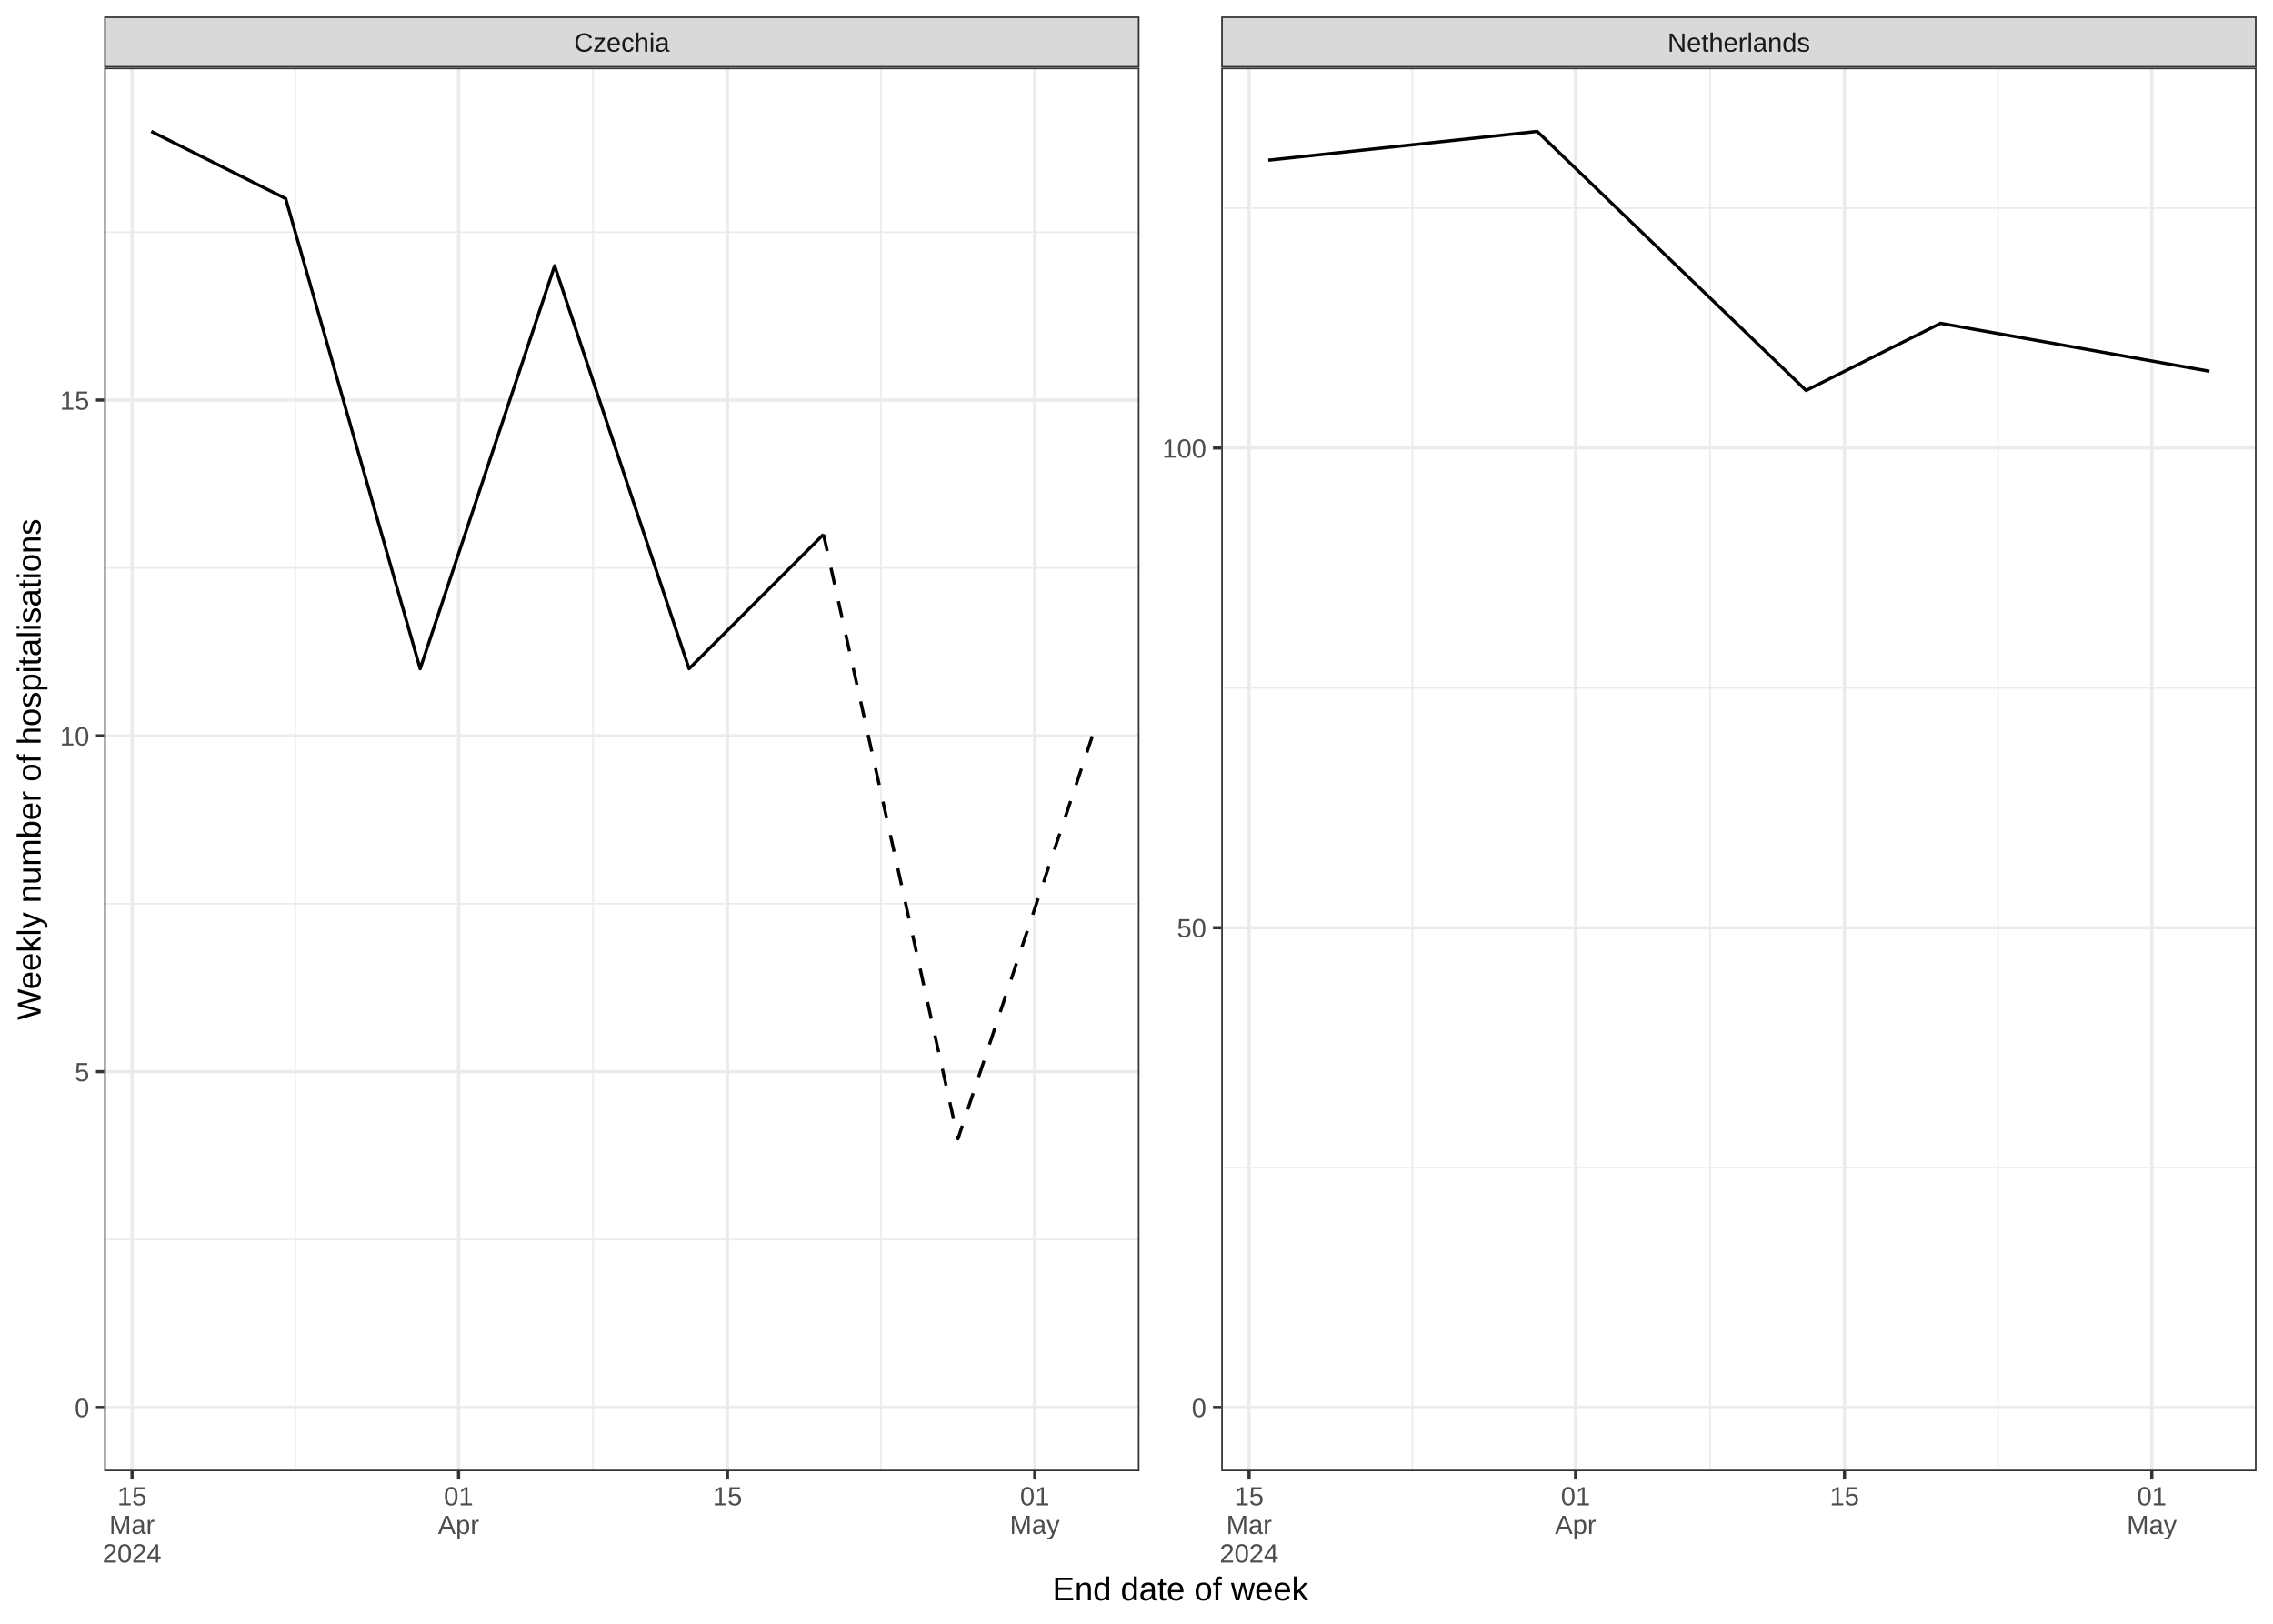
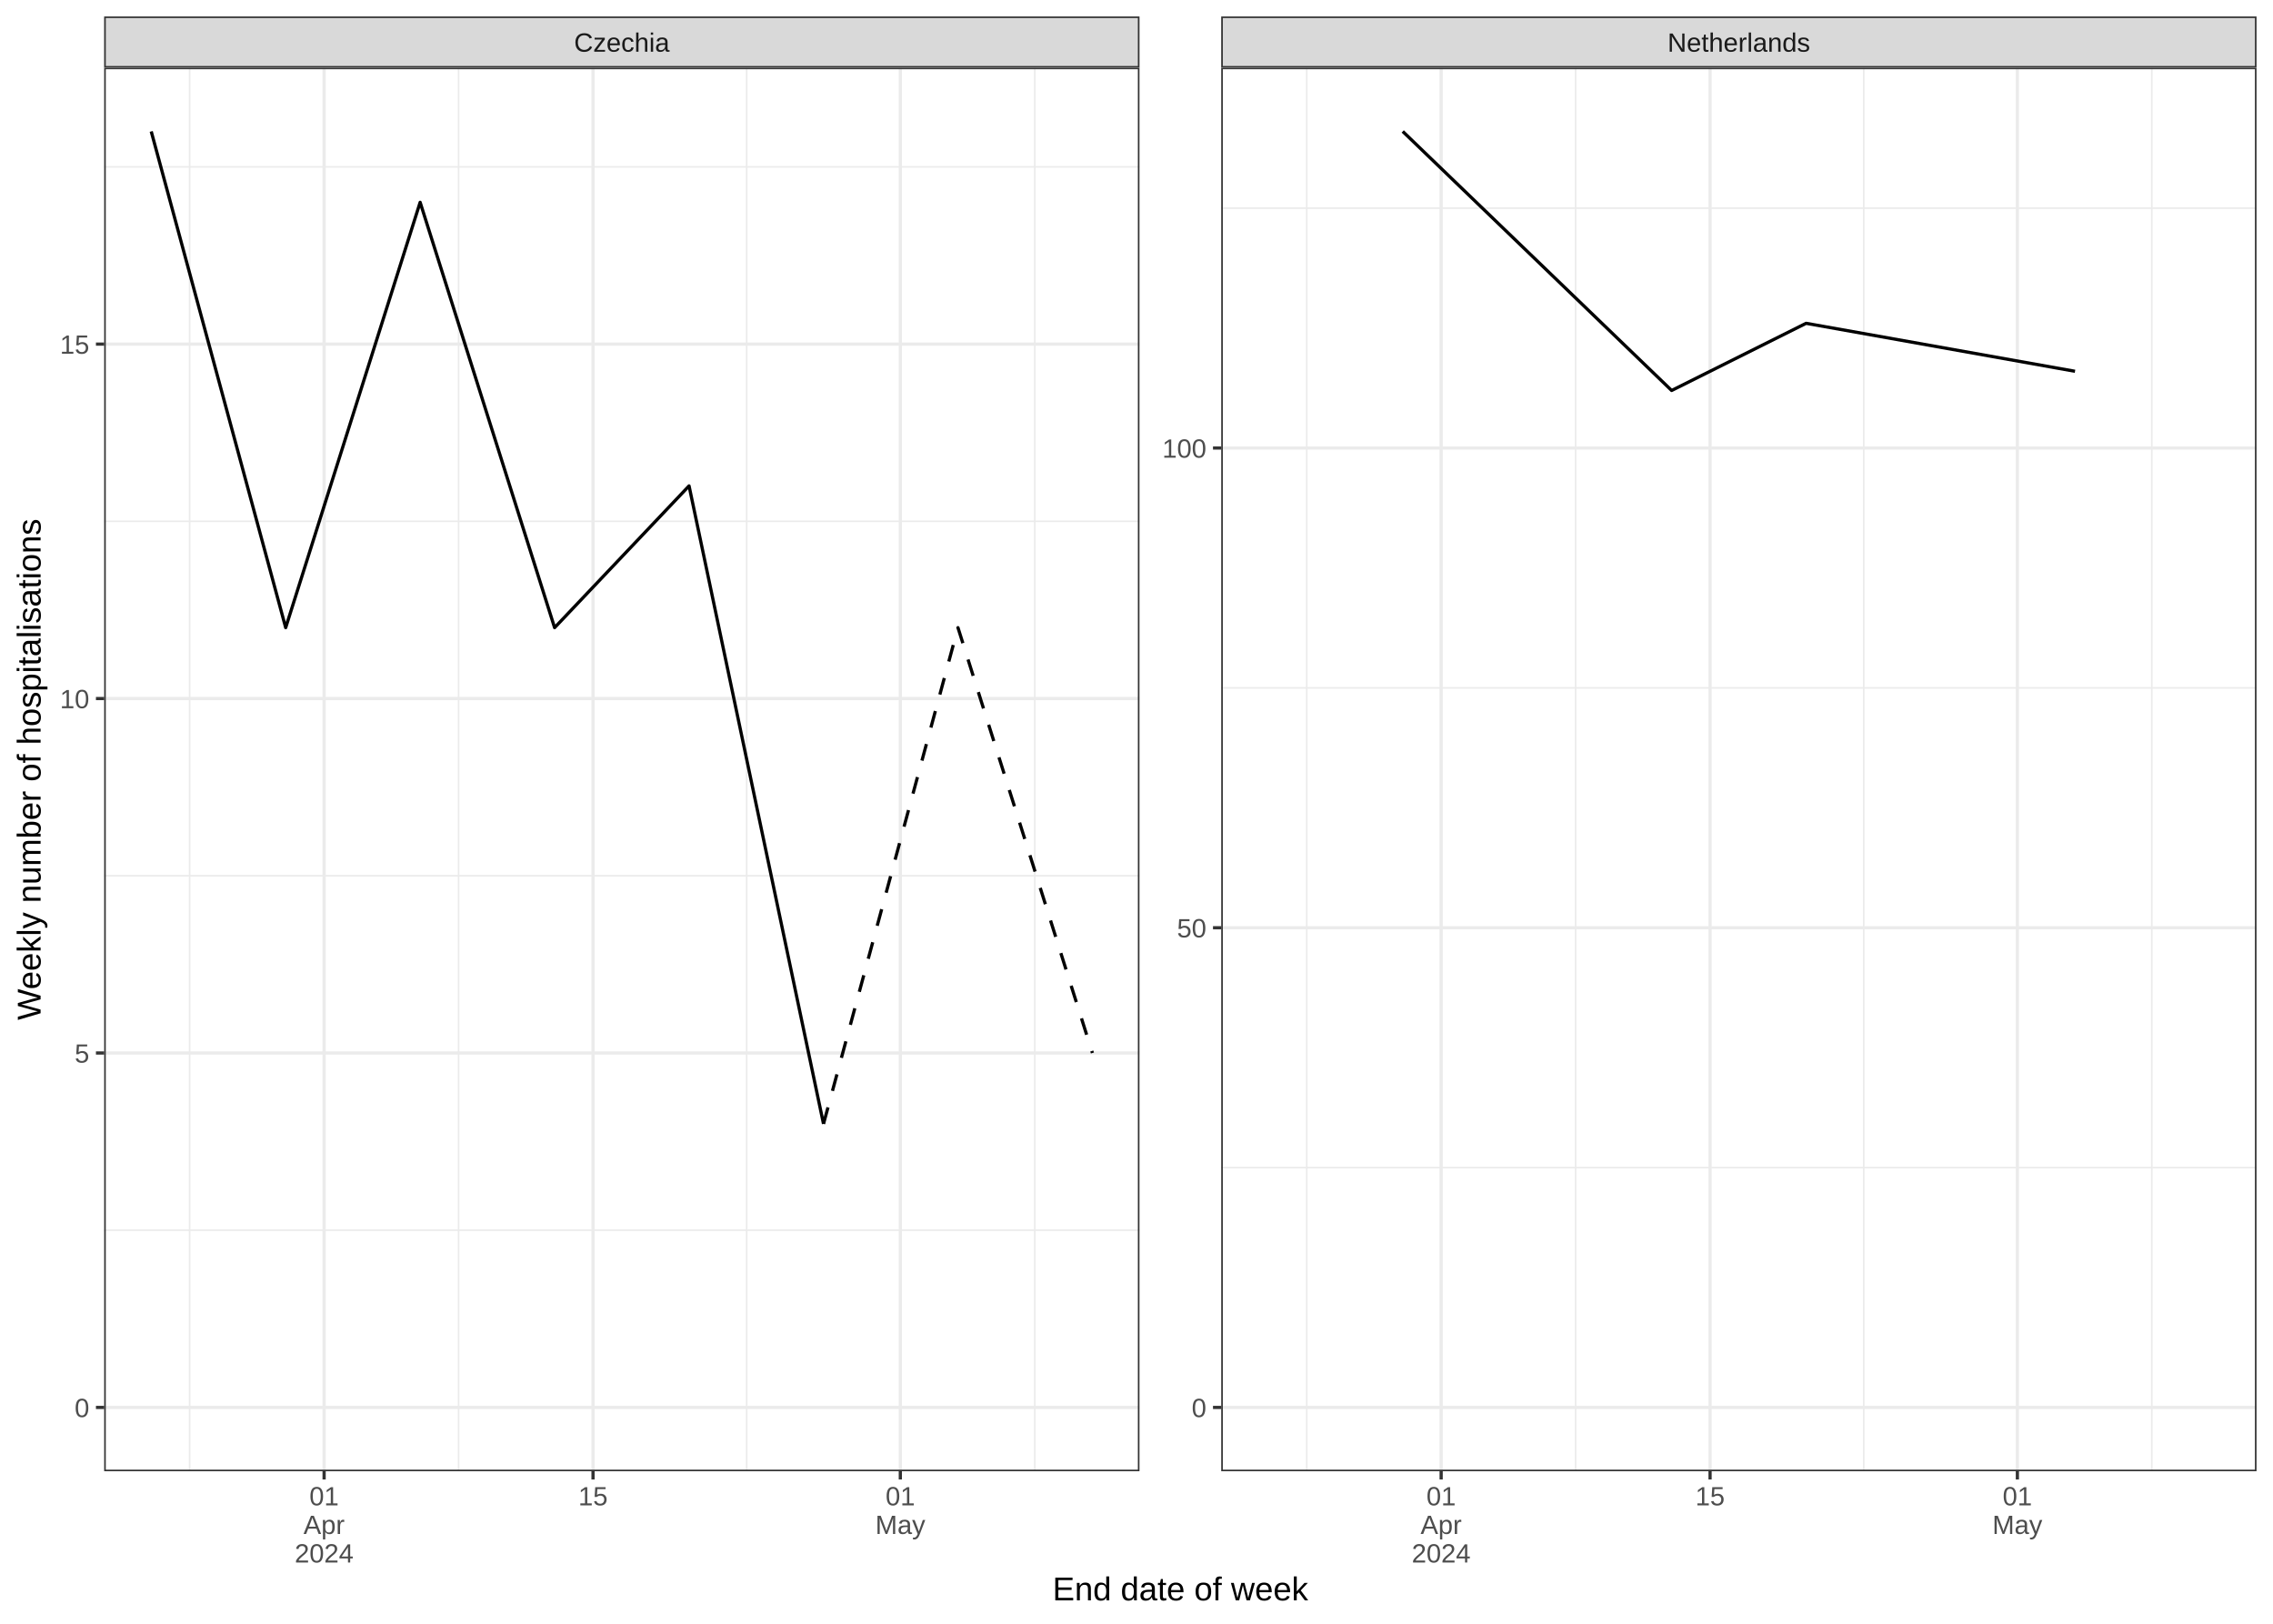
<svg xmlns="http://www.w3.org/2000/svg" class="svglite" width="756.00pt" height="540.00pt" viewBox="0 0 756.00 540.00">
  <defs>
    <style type="text/css">
    .svglite line, .svglite polyline, .svglite polygon, .svglite path, .svglite rect, .svglite circle {
      fill: none;
      stroke: #000000;
      stroke-linecap: round;
      stroke-linejoin: round;
      stroke-miterlimit: 10.00;
    }
    .svglite text {
      white-space: pre;
    }
  </style>
  </defs>
  <rect width="100%" height="100%" style="stroke: none; fill: #FFFFFF;" />
  <defs>
    <clipPath id="cpMC4wMHw3NTYuMDB8MC4wMHw1NDAuMDA=">
      <rect x="0.00" y="0.00" width="756.00" height="540.00" />
    </clipPath>
  </defs>
  <g clip-path="url(#cpMC4wMHw3NTYuMDB8MC4wMHw1NDAuMDA=)">
    <rect x="0.00" y="0.00" width="756.00" height="540.00" style="stroke-width: 1.07; stroke: #FFFFFF; fill: #FFFFFF;" />
  </g>
  <defs>
    <clipPath id="cpMzQuNjV8Mzc4Ljk5fDIyLjQ5fDQ4OS4yOQ==">
      <rect x="34.65" y="22.49" width="344.34" height="466.80" />
    </clipPath>
  </defs>
  <g clip-path="url(#cpMzQuNjV8Mzc4Ljk5fDIyLjQ5fDQ4OS4yOQ==)">
    <rect x="34.65" y="22.49" width="344.34" height="466.80" style="stroke-width: 1.07; stroke: none; fill: #FFFFFF;" />
-     <polyline points="34.65,412.23 378.99,412.23 " style="stroke-width: 0.53; stroke: #EBEBEB; stroke-linecap: butt;" />
-     <polyline points="34.65,300.56 378.99,300.56 " style="stroke-width: 0.53; stroke: #EBEBEB; stroke-linecap: butt;" />
-     <polyline points="34.65,188.88 378.99,188.88 " style="stroke-width: 0.53; stroke: #EBEBEB; stroke-linecap: butt;" />
-     <polyline points="34.65,77.21 378.99,77.21 " style="stroke-width: 0.53; stroke: #EBEBEB; stroke-linecap: butt;" />
-     <polyline points="98.22,489.29 98.22,22.49 " style="stroke-width: 0.53; stroke: #EBEBEB; stroke-linecap: butt;" />
-     <polyline points="197.24,489.29 197.24,22.49 " style="stroke-width: 0.53; stroke: #EBEBEB; stroke-linecap: butt;" />
-     <polyline points="293.06,489.29 293.06,22.49 " style="stroke-width: 0.53; stroke: #EBEBEB; stroke-linecap: butt;" />
+     <polyline points="34.65,409.13 378.99,409.13 " style="stroke-width: 0.53; stroke: #EBEBEB; stroke-linecap: butt;" />
+     <polyline points="34.65,291.25 378.99,291.25 " style="stroke-width: 0.53; stroke: #EBEBEB; stroke-linecap: butt;" />
+     <polyline points="34.65,173.37 378.99,173.37 " style="stroke-width: 0.53; stroke: #EBEBEB; stroke-linecap: butt;" />
+     <polyline points="34.65,55.50 378.99,55.50 " style="stroke-width: 0.53; stroke: #EBEBEB; stroke-linecap: butt;" />
+     <polyline points="63.08,489.29 63.08,22.49 " style="stroke-width: 0.53; stroke: #EBEBEB; stroke-linecap: butt;" />
+     <polyline points="152.52,489.29 152.52,22.49 " style="stroke-width: 0.53; stroke: #EBEBEB; stroke-linecap: butt;" />
+     <polyline points="248.34,489.29 248.34,22.49 " style="stroke-width: 0.53; stroke: #EBEBEB; stroke-linecap: butt;" />
+     <polyline points="344.17,489.29 344.17,22.49 " style="stroke-width: 0.53; stroke: #EBEBEB; stroke-linecap: butt;" />
    <polyline points="34.65,468.07 378.99,468.07 " style="stroke-width: 1.07; stroke: #EBEBEB; stroke-linecap: butt;" />
-     <polyline points="34.65,356.40 378.99,356.40 " style="stroke-width: 1.07; stroke: #EBEBEB; stroke-linecap: butt;" />
-     <polyline points="34.65,244.72 378.99,244.72 " style="stroke-width: 1.07; stroke: #EBEBEB; stroke-linecap: butt;" />
-     <polyline points="34.65,133.05 378.99,133.05 " style="stroke-width: 1.07; stroke: #EBEBEB; stroke-linecap: butt;" />
-     <polyline points="43.91,489.29 43.91,22.49 " style="stroke-width: 1.07; stroke: #EBEBEB; stroke-linecap: butt;" />
-     <polyline points="152.52,489.29 152.52,22.49 " style="stroke-width: 1.07; stroke: #EBEBEB; stroke-linecap: butt;" />
-     <polyline points="241.96,489.29 241.96,22.49 " style="stroke-width: 1.07; stroke: #EBEBEB; stroke-linecap: butt;" />
-     <polyline points="344.17,489.29 344.17,22.49 " style="stroke-width: 1.07; stroke: #EBEBEB; stroke-linecap: butt;" />
-     <polyline points="50.30,43.71 95.02,66.04 139.74,222.39 184.46,88.38 229.18,222.39 273.90,177.72 " style="stroke-width: 1.07; stroke-linecap: butt;" />
-     <polyline points="273.90,177.72 318.62,378.73 363.34,244.72 " style="stroke-width: 1.07; stroke-dasharray: 5.69,5.69; stroke-linecap: butt;" />
+     <polyline points="34.65,350.19 378.99,350.19 " style="stroke-width: 1.07; stroke: #EBEBEB; stroke-linecap: butt;" />
+     <polyline points="34.65,232.31 378.99,232.31 " style="stroke-width: 1.07; stroke: #EBEBEB; stroke-linecap: butt;" />
+     <polyline points="34.65,114.44 378.99,114.44 " style="stroke-width: 1.07; stroke: #EBEBEB; stroke-linecap: butt;" />
+     <polyline points="107.80,489.29 107.80,22.49 " style="stroke-width: 1.07; stroke: #EBEBEB; stroke-linecap: butt;" />
+     <polyline points="197.24,489.29 197.24,22.49 " style="stroke-width: 1.07; stroke: #EBEBEB; stroke-linecap: butt;" />
+     <polyline points="299.45,489.29 299.45,22.49 " style="stroke-width: 1.07; stroke: #EBEBEB; stroke-linecap: butt;" />
+     <polyline points="50.30,43.71 95.02,208.74 139.74,67.28 184.46,208.74 229.18,161.59 273.90,373.77 " style="stroke-width: 1.07; stroke-linecap: butt;" />
+     <polyline points="273.90,373.77 318.62,208.74 363.34,350.19 " style="stroke-width: 1.07; stroke-dasharray: 5.69,5.69; stroke-linecap: butt;" />
    <rect x="34.65" y="22.49" width="344.34" height="466.80" style="stroke-width: 1.07; stroke: #333333;" />
  </g>
  <g clip-path="url(#cpMC4wMHw3NTYuMDB8MC4wMHw1NDAuMDA=)">
</g>
  <defs>
    <clipPath id="cpNDA2LjE4fDc1MC41MnwyMi40OXw0ODkuMjk=">
      <rect x="406.18" y="22.49" width="344.34" height="466.80" />
    </clipPath>
  </defs>
  <g clip-path="url(#cpNDA2LjE4fDc1MC41MnwyMi40OXw0ODkuMjk=)">
    <rect x="406.18" y="22.49" width="344.34" height="466.80" style="stroke-width: 1.07; stroke: none; fill: #FFFFFF;" />
    <polyline points="406.18,388.30 750.52,388.30 " style="stroke-width: 0.53; stroke: #EBEBEB; stroke-linecap: butt;" />
    <polyline points="406.18,228.77 750.52,228.77 " style="stroke-width: 0.53; stroke: #EBEBEB; stroke-linecap: butt;" />
    <polyline points="406.18,69.23 750.52,69.23 " style="stroke-width: 0.53; stroke: #EBEBEB; stroke-linecap: butt;" />
-     <polyline points="469.75,489.29 469.75,22.49 " style="stroke-width: 0.53; stroke: #EBEBEB; stroke-linecap: butt;" />
-     <polyline points="568.77,489.29 568.77,22.49 " style="stroke-width: 0.53; stroke: #EBEBEB; stroke-linecap: butt;" />
-     <polyline points="664.60,489.29 664.60,22.49 " style="stroke-width: 0.53; stroke: #EBEBEB; stroke-linecap: butt;" />
+     <polyline points="434.61,489.29 434.61,22.49 " style="stroke-width: 0.53; stroke: #EBEBEB; stroke-linecap: butt;" />
+     <polyline points="524.05,489.29 524.05,22.49 " style="stroke-width: 0.53; stroke: #EBEBEB; stroke-linecap: butt;" />
+     <polyline points="619.88,489.29 619.88,22.49 " style="stroke-width: 0.53; stroke: #EBEBEB; stroke-linecap: butt;" />
+     <polyline points="715.70,489.29 715.70,22.49 " style="stroke-width: 0.53; stroke: #EBEBEB; stroke-linecap: butt;" />
    <polyline points="406.18,468.07 750.52,468.07 " style="stroke-width: 1.07; stroke: #EBEBEB; stroke-linecap: butt;" />
    <polyline points="406.18,308.53 750.52,308.53 " style="stroke-width: 1.07; stroke: #EBEBEB; stroke-linecap: butt;" />
    <polyline points="406.18,149.00 750.52,149.00 " style="stroke-width: 1.07; stroke: #EBEBEB; stroke-linecap: butt;" />
-     <polyline points="415.45,489.29 415.45,22.49 " style="stroke-width: 1.07; stroke: #EBEBEB; stroke-linecap: butt;" />
-     <polyline points="524.05,489.29 524.05,22.49 " style="stroke-width: 1.07; stroke: #EBEBEB; stroke-linecap: butt;" />
-     <polyline points="613.49,489.29 613.49,22.49 " style="stroke-width: 1.07; stroke: #EBEBEB; stroke-linecap: butt;" />
-     <polyline points="715.70,489.29 715.70,22.49 " style="stroke-width: 1.07; stroke: #EBEBEB; stroke-linecap: butt;" />
-     <polyline points="421.83,53.28 511.27,43.71 600.71,129.86 645.43,107.52 734.87,123.48 " style="stroke-width: 1.07; stroke-linecap: butt;" />
+     <polyline points="479.33,489.29 479.33,22.49 " style="stroke-width: 1.07; stroke: #EBEBEB; stroke-linecap: butt;" />
+     <polyline points="568.77,489.29 568.77,22.49 " style="stroke-width: 1.07; stroke: #EBEBEB; stroke-linecap: butt;" />
+     <polyline points="670.98,489.29 670.98,22.49 " style="stroke-width: 1.07; stroke: #EBEBEB; stroke-linecap: butt;" />
+     <polyline points="466.55,43.71 555.99,129.86 600.71,107.52 690.15,123.48 " style="stroke-width: 1.07; stroke-linecap: butt;" />
    <rect x="406.18" y="22.49" width="344.34" height="466.80" style="stroke-width: 1.07; stroke: #333333;" />
  </g>
  <g clip-path="url(#cpMC4wMHw3NTYuMDB8MC4wMHw1NDAuMDA=)">
</g>
  <defs>
    <clipPath id="cpMzQuNjV8Mzc4Ljk5fDUuNDh8MjIuNDk=">
      <rect x="34.65" y="5.48" width="344.34" height="17.01" />
    </clipPath>
  </defs>
  <g clip-path="url(#cpMzQuNjV8Mzc4Ljk5fDUuNDh8MjIuNDk=)">
    <rect x="34.65" y="5.48" width="344.34" height="17.01" style="stroke-width: 1.07; stroke: #333333; fill: #D9D9D9;" />
    <text x="206.82" y="17.19" text-anchor="middle" style="font-size: 8.80px;fill: #1A1A1A; font-family: &quot;Liberation Sans&quot;;" textLength="34.42px" lengthAdjust="spacingAndGlyphs">Czechia</text>
  </g>
  <g clip-path="url(#cpMC4wMHw3NTYuMDB8MC4wMHw1NDAuMDA=)">
</g>
  <defs>
    <clipPath id="cpNDA2LjE4fDc1MC41Mnw1LjQ4fDIyLjQ5">
      <rect x="406.18" y="5.48" width="344.34" height="17.01" />
    </clipPath>
  </defs>
  <g clip-path="url(#cpNDA2LjE4fDc1MC41Mnw1LjQ4fDIyLjQ5)">
    <rect x="406.18" y="5.48" width="344.34" height="17.01" style="stroke-width: 1.07; stroke: #333333; fill: #D9D9D9;" />
    <text x="578.35" y="17.19" text-anchor="middle" style="font-size: 8.80px;fill: #1A1A1A; font-family: &quot;Liberation Sans&quot;;" textLength="53.63px" lengthAdjust="spacingAndGlyphs">Netherlands</text>
  </g>
  <g clip-path="url(#cpMC4wMHw3NTYuMDB8MC4wMHw1NDAuMDA=)">
-     <polyline points="43.91,492.03 43.91,489.29 " style="stroke-width: 1.07; stroke: #333333; stroke-linecap: butt;" />
-     <polyline points="152.52,492.03 152.52,489.29 " style="stroke-width: 1.07; stroke: #333333; stroke-linecap: butt;" />
-     <polyline points="241.96,492.03 241.96,489.29 " style="stroke-width: 1.07; stroke: #333333; stroke-linecap: butt;" />
-     <polyline points="344.17,492.03 344.17,489.29 " style="stroke-width: 1.07; stroke: #333333; stroke-linecap: butt;" />
-     <text x="43.91" y="500.63" text-anchor="middle" style="font-size: 8.80px;fill: #4D4D4D; font-family: &quot;Liberation Sans&quot;;" textLength="11.19px" lengthAdjust="spacingAndGlyphs">15</text>
-     <text x="43.91" y="510.14" text-anchor="middle" style="font-size: 8.80px;fill: #4D4D4D; font-family: &quot;Liberation Sans&quot;;" textLength="16.60px" lengthAdjust="spacingAndGlyphs">Mar</text>
-     <text x="43.91" y="519.64" text-anchor="middle" style="font-size: 8.80px;fill: #4D4D4D; font-family: &quot;Liberation Sans&quot;;" textLength="22.38px" lengthAdjust="spacingAndGlyphs">2024</text>
-     <text x="152.52" y="500.63" text-anchor="middle" style="font-size: 8.80px;fill: #4D4D4D; font-family: &quot;Liberation Sans&quot;;" textLength="11.19px" lengthAdjust="spacingAndGlyphs">01</text>
-     <text x="152.52" y="510.14" text-anchor="middle" style="font-size: 8.80px;fill: #4D4D4D; font-family: &quot;Liberation Sans&quot;;" textLength="15.22px" lengthAdjust="spacingAndGlyphs">Apr</text>
-     <text x="241.96" y="500.63" text-anchor="middle" style="font-size: 8.80px;fill: #4D4D4D; font-family: &quot;Liberation Sans&quot;;" textLength="11.19px" lengthAdjust="spacingAndGlyphs">15</text>
-     <text x="344.17" y="500.63" text-anchor="middle" style="font-size: 8.80px;fill: #4D4D4D; font-family: &quot;Liberation Sans&quot;;" textLength="11.19px" lengthAdjust="spacingAndGlyphs">01</text>
-     <text x="344.17" y="510.14" text-anchor="middle" style="font-size: 8.80px;fill: #4D4D4D; font-family: &quot;Liberation Sans&quot;;" textLength="18.19px" lengthAdjust="spacingAndGlyphs">May</text>
-     <polyline points="415.45,492.03 415.45,489.29 " style="stroke-width: 1.07; stroke: #333333; stroke-linecap: butt;" />
-     <polyline points="524.05,492.03 524.05,489.29 " style="stroke-width: 1.07; stroke: #333333; stroke-linecap: butt;" />
-     <polyline points="613.49,492.03 613.49,489.29 " style="stroke-width: 1.07; stroke: #333333; stroke-linecap: butt;" />
-     <polyline points="715.70,492.03 715.70,489.29 " style="stroke-width: 1.07; stroke: #333333; stroke-linecap: butt;" />
-     <text x="415.45" y="500.63" text-anchor="middle" style="font-size: 8.80px;fill: #4D4D4D; font-family: &quot;Liberation Sans&quot;;" textLength="11.19px" lengthAdjust="spacingAndGlyphs">15</text>
-     <text x="415.45" y="510.14" text-anchor="middle" style="font-size: 8.80px;fill: #4D4D4D; font-family: &quot;Liberation Sans&quot;;" textLength="16.60px" lengthAdjust="spacingAndGlyphs">Mar</text>
-     <text x="415.45" y="519.64" text-anchor="middle" style="font-size: 8.80px;fill: #4D4D4D; font-family: &quot;Liberation Sans&quot;;" textLength="22.38px" lengthAdjust="spacingAndGlyphs">2024</text>
-     <text x="524.05" y="500.63" text-anchor="middle" style="font-size: 8.80px;fill: #4D4D4D; font-family: &quot;Liberation Sans&quot;;" textLength="11.19px" lengthAdjust="spacingAndGlyphs">01</text>
-     <text x="524.05" y="510.14" text-anchor="middle" style="font-size: 8.80px;fill: #4D4D4D; font-family: &quot;Liberation Sans&quot;;" textLength="15.22px" lengthAdjust="spacingAndGlyphs">Apr</text>
-     <text x="613.49" y="500.63" text-anchor="middle" style="font-size: 8.80px;fill: #4D4D4D; font-family: &quot;Liberation Sans&quot;;" textLength="11.19px" lengthAdjust="spacingAndGlyphs">15</text>
-     <text x="715.70" y="500.63" text-anchor="middle" style="font-size: 8.80px;fill: #4D4D4D; font-family: &quot;Liberation Sans&quot;;" textLength="11.19px" lengthAdjust="spacingAndGlyphs">01</text>
-     <text x="715.70" y="510.14" text-anchor="middle" style="font-size: 8.80px;fill: #4D4D4D; font-family: &quot;Liberation Sans&quot;;" textLength="18.19px" lengthAdjust="spacingAndGlyphs">May</text>
+     <polyline points="107.80,492.03 107.80,489.29 " style="stroke-width: 1.07; stroke: #333333; stroke-linecap: butt;" />
+     <polyline points="197.24,492.03 197.24,489.29 " style="stroke-width: 1.07; stroke: #333333; stroke-linecap: butt;" />
+     <polyline points="299.45,492.03 299.45,489.29 " style="stroke-width: 1.07; stroke: #333333; stroke-linecap: butt;" />
+     <text x="107.80" y="500.63" text-anchor="middle" style="font-size: 8.80px;fill: #4D4D4D; font-family: &quot;Liberation Sans&quot;;" textLength="11.19px" lengthAdjust="spacingAndGlyphs">01</text>
+     <text x="107.80" y="510.14" text-anchor="middle" style="font-size: 8.80px;fill: #4D4D4D; font-family: &quot;Liberation Sans&quot;;" textLength="15.22px" lengthAdjust="spacingAndGlyphs">Apr</text>
+     <text x="107.80" y="519.64" text-anchor="middle" style="font-size: 8.80px;fill: #4D4D4D; font-family: &quot;Liberation Sans&quot;;" textLength="22.38px" lengthAdjust="spacingAndGlyphs">2024</text>
+     <text x="197.24" y="500.63" text-anchor="middle" style="font-size: 8.80px;fill: #4D4D4D; font-family: &quot;Liberation Sans&quot;;" textLength="11.19px" lengthAdjust="spacingAndGlyphs">15</text>
+     <text x="299.45" y="500.63" text-anchor="middle" style="font-size: 8.80px;fill: #4D4D4D; font-family: &quot;Liberation Sans&quot;;" textLength="11.19px" lengthAdjust="spacingAndGlyphs">01</text>
+     <text x="299.45" y="510.14" text-anchor="middle" style="font-size: 8.80px;fill: #4D4D4D; font-family: &quot;Liberation Sans&quot;;" textLength="18.19px" lengthAdjust="spacingAndGlyphs">May</text>
+     <polyline points="479.33,492.03 479.33,489.29 " style="stroke-width: 1.07; stroke: #333333; stroke-linecap: butt;" />
+     <polyline points="568.77,492.03 568.77,489.29 " style="stroke-width: 1.07; stroke: #333333; stroke-linecap: butt;" />
+     <polyline points="670.98,492.03 670.98,489.29 " style="stroke-width: 1.07; stroke: #333333; stroke-linecap: butt;" />
+     <text x="479.33" y="500.63" text-anchor="middle" style="font-size: 8.80px;fill: #4D4D4D; font-family: &quot;Liberation Sans&quot;;" textLength="11.19px" lengthAdjust="spacingAndGlyphs">01</text>
+     <text x="479.33" y="510.14" text-anchor="middle" style="font-size: 8.80px;fill: #4D4D4D; font-family: &quot;Liberation Sans&quot;;" textLength="15.22px" lengthAdjust="spacingAndGlyphs">Apr</text>
+     <text x="479.33" y="519.64" text-anchor="middle" style="font-size: 8.80px;fill: #4D4D4D; font-family: &quot;Liberation Sans&quot;;" textLength="22.38px" lengthAdjust="spacingAndGlyphs">2024</text>
+     <text x="568.77" y="500.63" text-anchor="middle" style="font-size: 8.80px;fill: #4D4D4D; font-family: &quot;Liberation Sans&quot;;" textLength="11.19px" lengthAdjust="spacingAndGlyphs">15</text>
+     <text x="670.98" y="500.63" text-anchor="middle" style="font-size: 8.80px;fill: #4D4D4D; font-family: &quot;Liberation Sans&quot;;" textLength="11.19px" lengthAdjust="spacingAndGlyphs">01</text>
+     <text x="670.98" y="510.14" text-anchor="middle" style="font-size: 8.80px;fill: #4D4D4D; font-family: &quot;Liberation Sans&quot;;" textLength="18.19px" lengthAdjust="spacingAndGlyphs">May</text>
    <text x="401.25" y="471.28" text-anchor="end" style="font-size: 8.80px;fill: #4D4D4D; font-family: &quot;Liberation Sans&quot;;" textLength="5.59px" lengthAdjust="spacingAndGlyphs">0</text>
    <text x="401.25" y="311.74" text-anchor="end" style="font-size: 8.80px;fill: #4D4D4D; font-family: &quot;Liberation Sans&quot;;" textLength="11.19px" lengthAdjust="spacingAndGlyphs">50</text>
    <text x="401.25" y="152.21" text-anchor="end" style="font-size: 8.80px;fill: #4D4D4D; font-family: &quot;Liberation Sans&quot;;" textLength="16.78px" lengthAdjust="spacingAndGlyphs">100</text>
    <polyline points="403.44,468.07 406.18,468.07 " style="stroke-width: 1.07; stroke: #333333; stroke-linecap: butt;" />
    <polyline points="403.44,308.53 406.18,308.53 " style="stroke-width: 1.07; stroke: #333333; stroke-linecap: butt;" />
    <polyline points="403.44,149.00 406.18,149.00 " style="stroke-width: 1.07; stroke: #333333; stroke-linecap: butt;" />
    <text x="29.72" y="471.28" text-anchor="end" style="font-size: 8.80px;fill: #4D4D4D; font-family: &quot;Liberation Sans&quot;;" textLength="5.59px" lengthAdjust="spacingAndGlyphs">0</text>
-     <text x="29.72" y="359.60" text-anchor="end" style="font-size: 8.80px;fill: #4D4D4D; font-family: &quot;Liberation Sans&quot;;" textLength="5.59px" lengthAdjust="spacingAndGlyphs">5</text>
-     <text x="29.72" y="247.93" text-anchor="end" style="font-size: 8.80px;fill: #4D4D4D; font-family: &quot;Liberation Sans&quot;;" textLength="11.19px" lengthAdjust="spacingAndGlyphs">10</text>
-     <text x="29.72" y="136.26" text-anchor="end" style="font-size: 8.80px;fill: #4D4D4D; font-family: &quot;Liberation Sans&quot;;" textLength="11.19px" lengthAdjust="spacingAndGlyphs">15</text>
+     <text x="29.72" y="353.40" text-anchor="end" style="font-size: 8.80px;fill: #4D4D4D; font-family: &quot;Liberation Sans&quot;;" textLength="5.59px" lengthAdjust="spacingAndGlyphs">5</text>
+     <text x="29.72" y="235.52" text-anchor="end" style="font-size: 8.80px;fill: #4D4D4D; font-family: &quot;Liberation Sans&quot;;" textLength="11.19px" lengthAdjust="spacingAndGlyphs">10</text>
+     <text x="29.72" y="117.64" text-anchor="end" style="font-size: 8.80px;fill: #4D4D4D; font-family: &quot;Liberation Sans&quot;;" textLength="11.19px" lengthAdjust="spacingAndGlyphs">15</text>
    <polyline points="31.91,468.07 34.65,468.07 " style="stroke-width: 1.07; stroke: #333333; stroke-linecap: butt;" />
-     <polyline points="31.91,356.40 34.65,356.40 " style="stroke-width: 1.07; stroke: #333333; stroke-linecap: butt;" />
-     <polyline points="31.91,244.72 34.65,244.72 " style="stroke-width: 1.07; stroke: #333333; stroke-linecap: butt;" />
-     <polyline points="31.91,133.05 34.65,133.05 " style="stroke-width: 1.07; stroke: #333333; stroke-linecap: butt;" />
+     <polyline points="31.91,350.19 34.65,350.19 " style="stroke-width: 1.07; stroke: #333333; stroke-linecap: butt;" />
+     <polyline points="31.91,232.31 34.65,232.31 " style="stroke-width: 1.07; stroke: #333333; stroke-linecap: butt;" />
+     <polyline points="31.91,114.44 34.65,114.44 " style="stroke-width: 1.07; stroke: #333333; stroke-linecap: butt;" />
    <text x="392.59" y="532.23" text-anchor="middle" style="font-size: 11.00px; font-family: &quot;Liberation Sans&quot;;" textLength="95.72px" lengthAdjust="spacingAndGlyphs">End date of week</text>
    <text transform="translate(13.50,255.89) rotate(-90)" text-anchor="middle" style="font-size: 11.00px; font-family: &quot;Liberation Sans&quot;;" textLength="189.66px" lengthAdjust="spacingAndGlyphs">Weekly number of hospitalisations</text>
  </g>
</svg>
